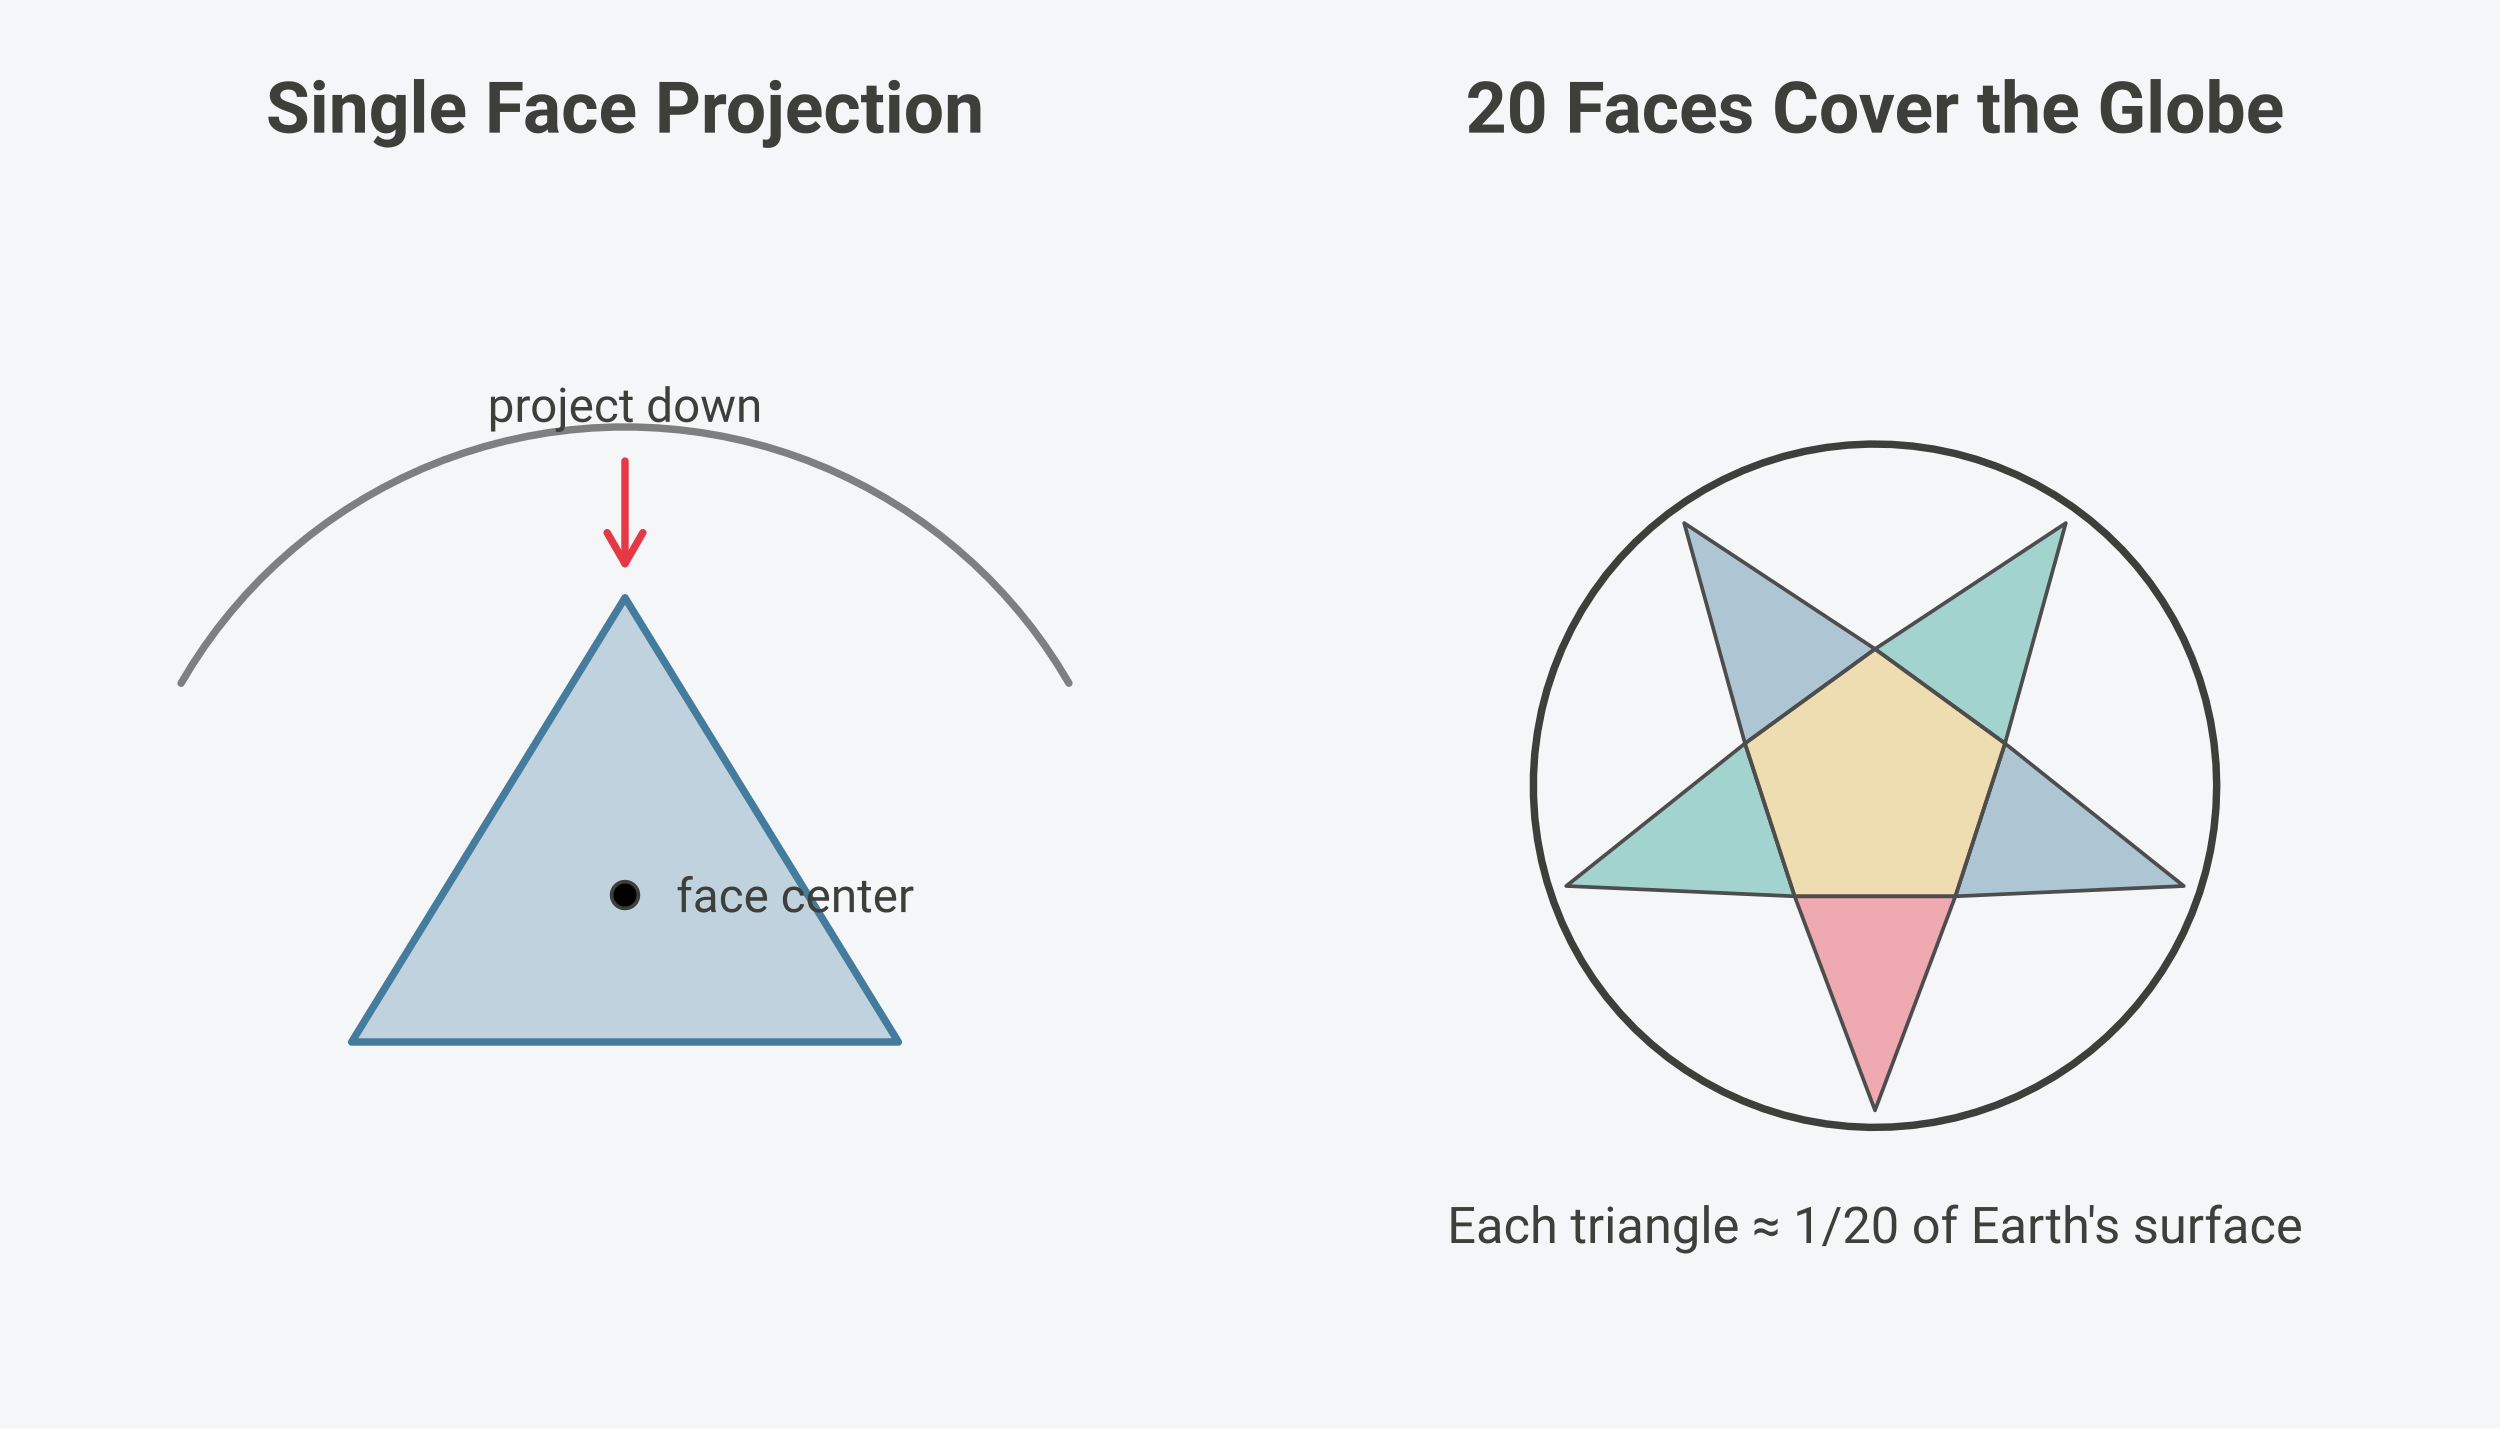
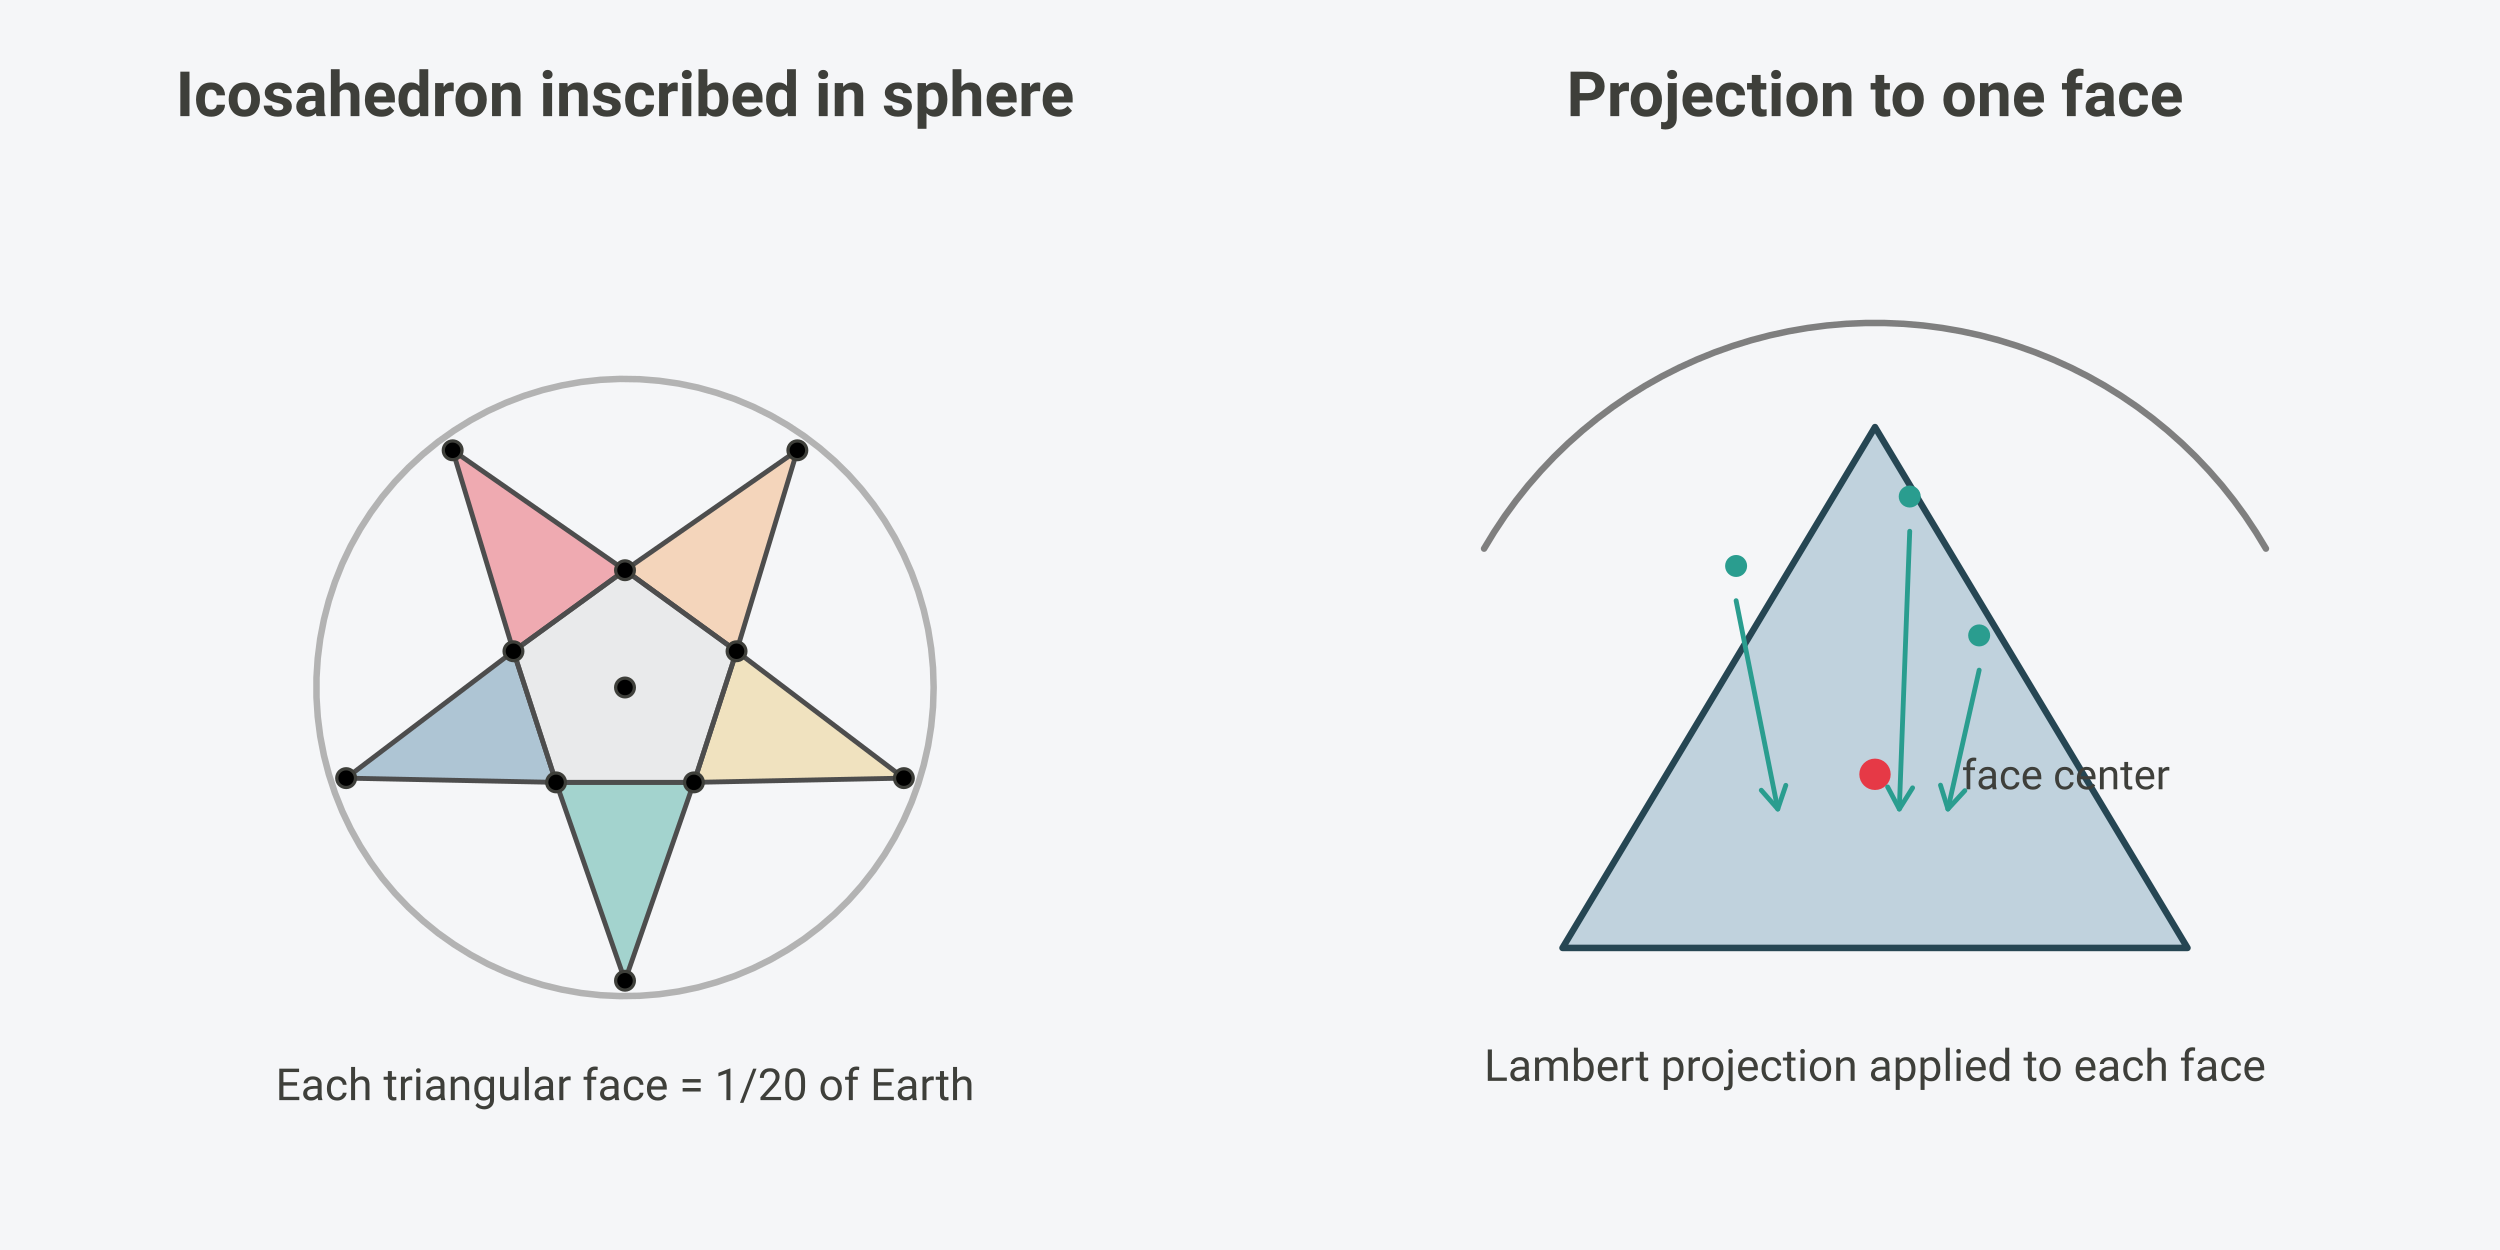
- <svg xmlns="http://www.w3.org/2000/svg" width="504.00pt" height="288.00pt" viewBox="0 0 504.00 288.00">
+ <svg xmlns="http://www.w3.org/2000/svg" width="576.00pt" height="288.00pt" viewBox="0 0 576.00 288.00">
  <g class="svglite">
    <defs>
      <style type="text/css">
    /* theme-aware-processed */
    .svglite line, .svglite polyline, .svglite polygon, .svglite path, .svglite circle {
      fill: none;
      stroke: #3E3F3A;
      stroke-linecap: round;
      stroke-linejoin: round;
      stroke-miterlimit: 10.00;
    }
    .svglite &gt; g &gt; rect {
      fill: none;
      stroke: #3E3F3A;
      stroke-linecap: round;
      stroke-linejoin: round;
      stroke-miterlimit: 10.00;
    }
    .svglite text {
      white-space: pre;
      fill: #3E3F3A;
    }
    .svglite g.glyphgroup path {
      fill: inherit;
      stroke: none;
    }
  </style>
    </defs>
    <rect class="svg-bg" width="100%" height="100%" style="stroke: none; fill: #F5F6F8;" />
    <defs>
-       <clipPath id="cpMC4wMHw1MDQuMDB8MC4wMHwyODguMDA=">
-         <rect x="0.00" y="0.00" width="504.00" height="288.00" />
+       <clipPath id="cpMC4wMHw1NzYuMDB8MC4wMHwyODguMDA=">
+         <rect x="0.00" y="0.00" width="576.00" height="288.00" />
      </clipPath>
    </defs>
-     <g clip-path="url(#cpMC4wMHw1MDQuMDB8MC4wMHwyODguMDA=)">
+     <g clip-path="url(#cpMC4wMHw1NzYuMDB8MC4wMHwyODguMDA=)">
</g>
    <defs>
-       <clipPath id="cpMC4wMHwyNTIuMDB8MC4wMHwyODguMDA=">
-         <rect x="0.00" y="0.00" width="252.00" height="288.00" />
+       <clipPath id="cpMC4wMHwyODguMDB8MC4wMHwyODguMDA=">
+         <rect x="0.00" y="0.00" width="288.00" height="288.00" />
      </clipPath>
    </defs>
-     <g clip-path="url(#cpMC4wMHwyNTIuMDB8MC4wMHwyODguMDA=)">
-       <text x="126.00" y="26.75" text-anchor="middle" style="font-size: 14.40px; font-weight: bold; font-family: &quot;Roboto&quot;, -apple-system, BlinkMacSystemFont, &quot;Segoe UI&quot;, system-ui, sans-serif;" textLength="154.36px" lengthAdjust="spacingAndGlyphs">Single Face Projection</text>
+     <g clip-path="url(#cpMC4wMHwyODguMDB8MC4wMHwyODguMDA=)">
+       <text x="144.00" y="26.75" text-anchor="middle" style="font-size: 14.40px; font-weight: bold; font-family: &quot;Roboto&quot;, -apple-system, BlinkMacSystemFont, &quot;Segoe UI&quot;, system-ui, sans-serif;" textLength="221.55px" lengthAdjust="spacingAndGlyphs">Icosahedron inscribed in sphere</text>
    </g>
    <defs>
-       <clipPath id="cpMTQuNDB8MjM3LjYwfDQzLjIwfDI3My42MA==">
-         <rect x="14.40" y="43.20" width="223.20" height="230.40" />
+       <clipPath id="cpMTQuNDB8MjczLjYwfDQzLjIwfDI3My42MA==">
+         <rect x="14.40" y="43.20" width="259.20" height="230.40" />
      </clipPath>
    </defs>
-     <g clip-path="url(#cpMTQuNDB8MjM3LjYwfDQzLjIwfDI3My42MA==)">
-       <polyline points="36.51,137.73 38.80,133.96 41.25,130.28 43.85,126.71 46.61,123.26 49.50,119.93 52.54,116.72 55.72,113.65 59.02,110.72 62.44,107.93 65.98,105.29 69.63,102.80 73.38,100.47 77.23,98.30 81.17,96.30 85.18,94.47 89.28,92.81 93.44,91.33 97.66,90.03 101.93,88.91 106.25,87.97 110.60,87.22 114.98,86.66 119.38,86.28 123.79,86.09 128.21,86.09 132.62,86.28 137.02,86.66 141.40,87.22 145.75,87.97 150.07,88.91 154.34,90.03 158.56,91.33 162.72,92.81 166.82,94.47 170.83,96.30 174.77,98.30 178.62,100.47 182.37,102.80 186.02,105.29 189.56,107.93 192.98,110.72 196.28,113.65 199.46,116.72 202.50,119.93 205.39,123.26 208.15,126.71 210.75,130.28 213.20,133.96 215.49,137.73 " style="stroke-width: 1.50; stroke: #7F7F7F;" />
-       <polygon points="70.89,210.07 126.00,120.51 181.11,210.07 70.89,210.07 " style="stroke-width: 1.50; stroke: #457B9D; fill: #457B9D; fill-opacity: 0.30;" />
-       <circle cx="126.00" cy="180.44" r="2.70" style="stroke-width: 0.75; fill: #000000;" />
-       <text x="136.33" y="183.88" style="font-size: 9.60px; font-family: &quot;Roboto&quot;, -apple-system, BlinkMacSystemFont, &quot;Segoe UI&quot;, system-ui, sans-serif;" textLength="47.44px" lengthAdjust="spacingAndGlyphs">face center</text>
-       <line x1="126.00" y1="92.96" x2="126.00" y2="113.62" style="stroke-width: 1.50; stroke: #E63946;" />
-       <polyline points="122.40,107.39 126.00,113.62 129.60,107.39 " style="stroke-width: 1.50; stroke: #E63946;" />
-       <text x="126.00" y="85.05" text-anchor="middle" style="font-size: 9.60px; font-family: &quot;Roboto&quot;, -apple-system, BlinkMacSystemFont, &quot;Segoe UI&quot;, system-ui, sans-serif;" textLength="54.34px" lengthAdjust="spacingAndGlyphs">project down</text>
+     <g clip-path="url(#cpMTQuNDB8MjczLjYwfDQzLjIwfDI3My42MA==)">
+       <polyline points="215.11,158.40 214.97,153.89 214.54,149.40 213.83,144.94 212.83,140.54 211.56,136.21 210.02,131.97 208.21,127.84 206.14,123.83 203.82,119.95 201.26,116.24 198.47,112.69 195.47,109.33 192.25,106.16 188.84,103.21 185.25,100.47 181.49,97.98 177.58,95.72 173.54,93.72 169.38,91.97 165.11,90.50 160.77,89.29 156.35,88.37 151.88,87.73 147.38,87.37 142.87,87.30 138.36,87.51 133.88,88.01 129.44,88.80 125.05,89.86 120.74,91.20 116.53,92.81 112.42,94.68 108.44,96.82 104.61,99.20 100.93,101.81 97.43,104.66 94.12,107.72 91.00,110.99 88.10,114.44 85.43,118.08 82.99,121.87 80.79,125.82 78.85,129.89 77.18,134.08 75.77,138.37 74.64,142.73 73.78,147.16 73.21,151.64 72.92,156.14 72.92,160.66 73.21,165.16 73.78,169.64 74.64,174.07 75.77,178.43 77.18,182.72 78.85,186.91 80.79,190.98 82.99,194.93 85.43,198.72 88.10,202.36 91.00,205.81 94.12,209.08 97.43,212.14 100.93,214.99 104.61,217.60 108.44,219.98 112.42,222.12 116.53,223.99 120.74,225.60 125.05,226.94 129.44,228.00 133.88,228.79 138.36,229.29 142.87,229.50 147.38,229.43 151.88,229.07 156.35,228.43 160.77,227.51 165.11,226.30 169.38,224.83 173.54,223.08 177.58,221.08 181.49,218.82 185.25,216.33 188.84,213.59 192.25,210.64 195.47,207.47 198.47,204.11 201.26,200.56 203.82,196.85 206.14,192.97 208.21,188.96 210.02,184.83 211.56,180.59 212.83,176.26 213.83,171.86 214.54,167.40 214.97,162.91 215.11,158.40 " style="stroke-width: 1.50; stroke: #B3B3B3;" />
+       <polygon points="144.00,131.38 118.30,150.05 104.29,103.75 " style="stroke-width: 1.12; stroke: #4D4D4D; fill: #E63946; fill-opacity: 0.40;" />
+       <polygon points="118.30,150.05 128.12,180.26 79.75,179.28 " style="stroke-width: 1.12; stroke: #4D4D4D; fill: #457B9D; fill-opacity: 0.40;" />
+       <polygon points="128.12,180.26 159.88,180.26 144.00,225.96 " style="stroke-width: 1.12; stroke: #4D4D4D; fill: #2A9D8F; fill-opacity: 0.40;" />
+       <polygon points="159.88,180.26 169.70,150.05 208.25,179.28 " style="stroke-width: 1.12; stroke: #4D4D4D; fill: #E9C46A; fill-opacity: 0.40;" />
+       <polygon points="169.70,150.05 144.00,131.38 183.71,103.75 " style="stroke-width: 1.12; stroke: #4D4D4D; fill: #F4A261; fill-opacity: 0.40;" />
+       <polygon points="144.00,131.38 118.30,150.05 128.12,180.26 159.88,180.26 169.70,150.05 " style="stroke-width: 1.12; stroke: #4D4D4D; fill: #CCCCCC; fill-opacity: 0.30;" />
+       <circle cx="144.00" cy="158.40" r="2.16" style="stroke-width: 0.75; fill: #000000;" />
+       <circle cx="144.00" cy="131.38" r="2.16" style="stroke-width: 0.75; fill: #000000;" />
+       <circle cx="118.30" cy="150.05" r="2.16" style="stroke-width: 0.75; fill: #000000;" />
+       <circle cx="128.12" cy="180.26" r="2.16" style="stroke-width: 0.75; fill: #000000;" />
+       <circle cx="159.88" cy="180.26" r="2.16" style="stroke-width: 0.75; fill: #000000;" />
+       <circle cx="169.70" cy="150.05" r="2.16" style="stroke-width: 0.75; fill: #000000;" />
+       <circle cx="104.29" cy="103.75" r="2.16" style="stroke-width: 0.75; fill: #000000;" />
+       <circle cx="79.75" cy="179.28" r="2.16" style="stroke-width: 0.75; fill: #000000;" />
+       <circle cx="144.00" cy="225.96" r="2.16" style="stroke-width: 0.75; fill: #000000;" />
+       <circle cx="208.25" cy="179.28" r="2.16" style="stroke-width: 0.75; fill: #000000;" />
+       <circle cx="183.71" cy="103.75" r="2.16" style="stroke-width: 0.75; fill: #000000;" />
+       <text x="144.00" y="253.48" text-anchor="middle" style="font-size: 10.20px; font-family: &quot;Roboto&quot;, -apple-system, BlinkMacSystemFont, &quot;Segoe UI&quot;, system-ui, sans-serif;" textLength="160.62px" lengthAdjust="spacingAndGlyphs">Each triangular face = 1/20 of Earth</text>
    </g>
    <defs>
-       <clipPath id="cpMjY2LjQwfDQ4OS42MHw0My4yMHwyNzMuNjA=">
-         <rect x="266.40" y="43.20" width="223.20" height="230.40" />
+       <clipPath id="cpMzAyLjQwfDU2MS42MHw0My4yMHwyNzMuNjA=">
+         <rect x="302.40" y="43.20" width="259.20" height="230.40" />
      </clipPath>
    </defs>
-     <g clip-path="url(#cpMjY2LjQwfDQ4OS42MHw0My4yMHwyNzMuNjA=)">
+     <g clip-path="url(#cpMzAyLjQwfDU2MS42MHw0My4yMHwyNzMuNjA=)">
</g>
    <defs>
-       <clipPath id="cpMjUyLjAwfDUwNC4wMHwwLjAwfDI4OC4wMA==">
-         <rect x="252.00" y="0.00" width="252.00" height="288.00" />
+       <clipPath id="cpMjg4LjAwfDU3Ni4wMHwwLjAwfDI4OC4wMA==">
+         <rect x="288.00" y="0.00" width="288.00" height="288.00" />
      </clipPath>
    </defs>
-     <g clip-path="url(#cpMjUyLjAwfDUwNC4wMHwwLjAwfDI4OC4wMA==)">
-       <text x="378.00" y="26.75" text-anchor="middle" style="font-size: 14.40px; font-weight: bold; font-family: &quot;Roboto&quot;, -apple-system, BlinkMacSystemFont, &quot;Segoe UI&quot;, system-ui, sans-serif;" textLength="175.95px" lengthAdjust="spacingAndGlyphs">20 Faces Cover the Globe</text>
+     <g clip-path="url(#cpMjg4LjAwfDU3Ni4wMHwwLjAwfDI4OC4wMA==)">
+       <text x="432.00" y="26.75" text-anchor="middle" style="font-size: 14.40px; font-weight: bold; font-family: &quot;Roboto&quot;, -apple-system, BlinkMacSystemFont, &quot;Segoe UI&quot;, system-ui, sans-serif;" textLength="150.36px" lengthAdjust="spacingAndGlyphs">Projection to one face</text>
    </g>
-     <g clip-path="url(#cpMjY2LjQwfDQ4OS42MHw0My4yMHwyNzMuNjA=)">
-       <polyline points="446.89,158.40 446.75,154.03 446.33,149.68 445.64,145.36 444.68,141.10 443.45,136.90 441.95,132.80 440.20,128.79 438.20,124.91 435.95,121.16 433.47,117.56 430.77,114.12 427.86,110.86 424.74,107.79 421.44,104.93 417.96,102.28 414.32,99.86 410.53,97.68 406.62,95.74 402.59,94.05 398.45,92.62 394.24,91.45 389.96,90.56 385.64,89.94 381.28,89.59 376.91,89.52 372.54,89.73 368.20,90.21 363.89,90.97 359.64,92.00 355.47,93.30 351.39,94.86 347.41,96.68 343.56,98.74 339.84,101.05 336.28,103.58 332.89,106.34 329.68,109.30 326.66,112.47 323.85,115.82 321.26,119.34 318.89,123.01 316.77,126.83 314.89,130.78 313.27,134.84 311.90,138.99 310.80,143.22 309.98,147.52 309.42,151.85 309.15,156.21 309.15,160.59 309.42,164.95 309.98,169.28 310.80,173.58 311.90,177.81 313.27,181.96 314.89,186.02 316.77,189.97 318.89,193.79 321.26,197.46 323.85,200.98 326.66,204.33 329.68,207.50 332.89,210.46 336.28,213.22 339.84,215.75 343.56,218.06 347.41,220.12 351.39,221.94 355.47,223.50 359.64,224.80 363.89,225.83 368.20,226.59 372.54,227.07 376.91,227.28 381.28,227.21 385.64,226.86 389.96,226.24 394.24,225.35 398.45,224.18 402.59,222.75 406.62,221.06 410.53,219.12 414.32,216.94 417.96,214.52 421.44,211.87 424.74,209.01 427.86,205.94 430.77,202.68 433.47,199.24 435.95,195.64 438.20,191.89 440.20,188.01 441.95,184.00 443.45,179.90 444.68,175.70 445.64,171.44 446.33,167.12 446.75,162.77 446.89,158.40 " style="stroke-width: 1.50;" />
-       <polygon points="378.00,130.84 351.79,149.88 339.53,105.45 378.00,130.84 " style="stroke-width: 0.75; stroke: #4D4D4D; fill: #457B9D; fill-opacity: 0.40;" />
-       <polygon points="351.79,149.88 361.80,180.69 315.76,178.62 351.79,149.88 " style="stroke-width: 0.75; stroke: #4D4D4D; fill: #2A9D8F; fill-opacity: 0.40;" />
-       <polygon points="361.80,180.69 394.20,180.69 378.00,223.84 361.80,180.69 " style="stroke-width: 0.75; stroke: #4D4D4D; fill: #E63946; fill-opacity: 0.40;" />
-       <polygon points="394.20,180.69 404.21,149.88 440.24,178.62 394.20,180.69 " style="stroke-width: 0.75; stroke: #4D4D4D; fill: #457B9D; fill-opacity: 0.40;" />
-       <polygon points="404.21,149.88 378.00,130.84 416.47,105.45 404.21,149.88 " style="stroke-width: 0.75; stroke: #4D4D4D; fill: #2A9D8F; fill-opacity: 0.40;" />
-       <polygon points="378.00,130.84 351.79,149.88 361.80,180.69 394.20,180.69 404.21,149.88 378.00,130.84 " style="stroke-width: 0.75; stroke: #4D4D4D; fill: #E9C46A; fill-opacity: 0.50;" />
-       <text x="378.00" y="250.59" text-anchor="middle" style="font-size: 10.20px; font-family: &quot;Roboto&quot;, -apple-system, BlinkMacSystemFont, &quot;Segoe UI&quot;, system-ui, sans-serif;" textLength="172.39px" lengthAdjust="spacingAndGlyphs">Each triangle ≈ 1/20 of Earth's surface</text>
+     <g clip-path="url(#cpMzAyLjQwfDU2MS42MHw0My4yMHwyNzMuNjA=)">
+       <polyline points="341.93,126.40 344.24,122.60 346.70,118.90 349.32,115.31 352.09,111.83 355.01,108.48 358.07,105.25 361.26,102.16 364.58,99.21 368.03,96.40 371.59,93.74 375.26,91.24 379.04,88.89 382.91,86.71 386.88,84.70 390.92,82.86 395.04,81.19 399.23,79.70 403.48,78.39 407.78,77.26 412.12,76.32 416.50,75.56 420.91,74.99 425.34,74.61 429.78,74.42 434.22,74.42 438.66,74.61 443.09,74.99 447.50,75.56 451.88,76.32 456.22,77.26 460.52,78.39 464.77,79.70 468.96,81.19 473.08,82.86 477.12,84.70 481.09,86.71 484.96,88.89 488.74,91.24 492.41,93.74 495.97,96.40 499.42,99.21 502.74,102.16 505.93,105.25 508.99,108.48 511.91,111.83 514.68,115.31 517.30,118.90 519.76,122.60 522.07,126.40 " style="stroke-width: 1.50; stroke: #7F7F7F;" />
+       <polygon points="360.00,218.40 432.00,98.40 504.00,218.40 360.00,218.40 " style="stroke-width: 1.50; stroke: #264653; fill: #457B9D; fill-opacity: 0.30;" />
+       <circle cx="432.00" cy="178.40" r="3.24" style="stroke-width: 0.75; stroke: #E63946; fill: #E63946;" />
+       <text x="452.00" y="181.84" style="font-size: 9.60px; font-family: &quot;Roboto&quot;, -apple-system, BlinkMacSystemFont, &quot;Segoe UI&quot;, system-ui, sans-serif;" textLength="47.44px" lengthAdjust="spacingAndGlyphs">face center</text>
+       <circle cx="400.00" cy="130.40" r="2.16" style="stroke-width: 0.75; stroke: #2A9D8F; fill: #2A9D8F;" />
+       <line x1="400.00" y1="138.40" x2="409.60" y2="186.40" style="stroke-width: 1.12; stroke: #2A9D8F;" />
+       <polyline points="405.80,182.07 409.60,186.40 411.45,180.94 " style="stroke-width: 1.12; stroke: #2A9D8F;" />
+       <circle cx="456.00" cy="146.40" r="2.16" style="stroke-width: 0.75; stroke: #2A9D8F; fill: #2A9D8F;" />
+       <line x1="456.00" y1="154.40" x2="448.80" y2="186.40" style="stroke-width: 1.12; stroke: #2A9D8F;" />
+       <polyline points="447.09,180.90 448.80,186.40 452.70,182.17 " style="stroke-width: 1.12; stroke: #2A9D8F;" />
+       <circle cx="440.00" cy="114.40" r="2.16" style="stroke-width: 0.75; stroke: #2A9D8F; fill: #2A9D8F;" />
+       <line x1="440.00" y1="122.40" x2="437.60" y2="186.40" style="stroke-width: 1.12; stroke: #2A9D8F;" />
+       <polyline points="434.91,181.31 437.60,186.40 440.66,181.52 " style="stroke-width: 1.12; stroke: #2A9D8F;" />
+       <text x="432.00" y="249.04" text-anchor="middle" style="font-size: 10.20px; font-family: &quot;Roboto&quot;, -apple-system, BlinkMacSystemFont, &quot;Segoe UI&quot;, system-ui, sans-serif;" textLength="178.50px" lengthAdjust="spacingAndGlyphs">Lambert projection applied to each face</text>
    </g>
  </g>
</svg>
